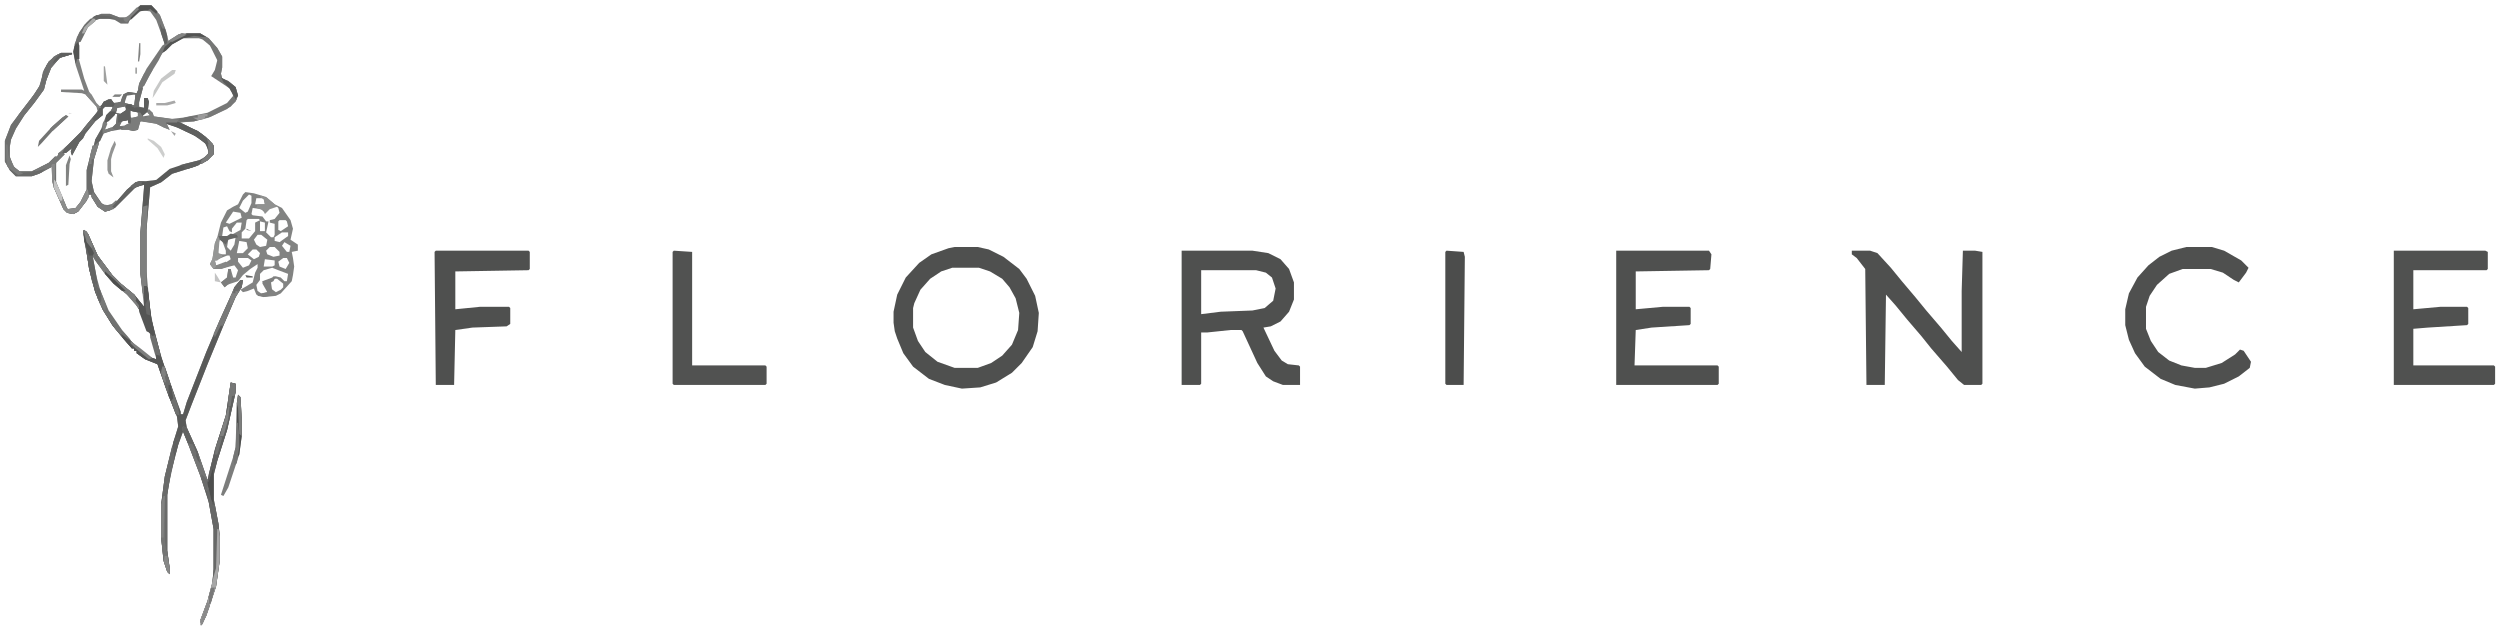
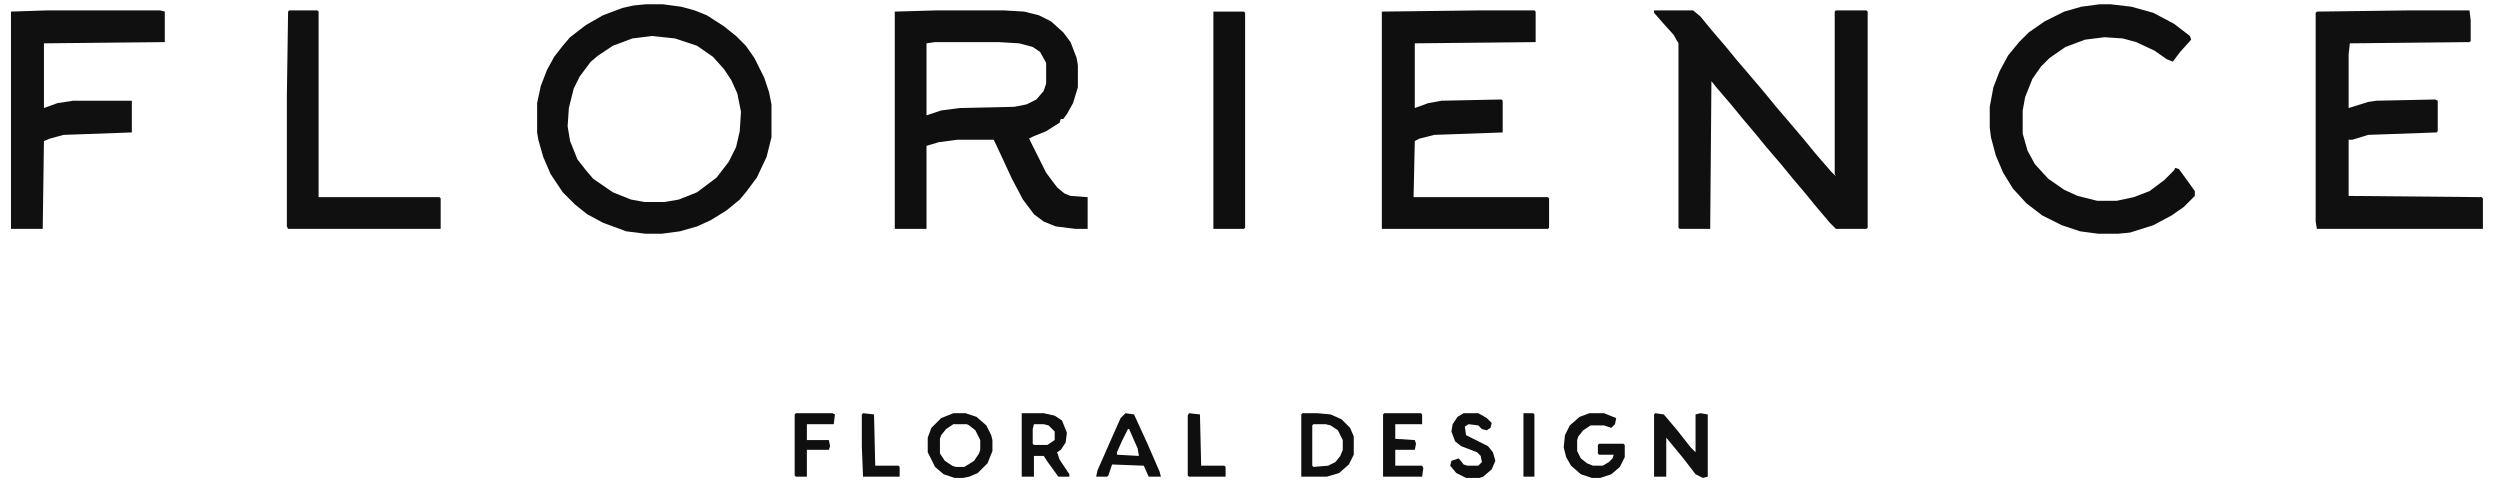
- <svg xmlns="http://www.w3.org/2000/svg" version="1.1" viewBox="0 0 2048 517" width="538" height="136">
-   <path transform="translate(115,4)" d="m0 0h9l7 8 5 13 2 8 8-5 3-1h15l7 4 7 8 4 7v9l-1 5 1 4 5 2 6 5 2 7-2 5-7 6-15 7-12 3-11 1 17 9 9 8 1 2v7l-5 5-10 5-19 6-9 7-9 4-2 23-1 12v34l3 32 4 20 7 24 14 39v2h2l3-10 16-41 11-26 10-22 2-5 5-6h2l-1 6-5 8-9 21-14 34-13 33-5 13 1 6 9 20 8 23 6-25 9-28 4-27 4 1v7l-7 31-8 25-3 12v19l4 21 1 10v20l-3 21-8 24-4 8-1-4 6-16 4-15 1-11v-33l-4-22-7-22-10-26-4-10-4 11-6 23-3 18v46l2 14v5l-2-2-3-9-2-19v-27l3-23 7-28 4-13-1-8-8-20-8-23-10-4-7-5v-2h-2v-2h-2l-7-8-9-11-8-13-6-14-5-19-3-20-2-11h3l9 20 12 16 7 7 11 9 8 10-3-27v-34l3-37v-2l-7 2-18 18-7 2-6-4-5-8v-2h-2l-2 5-7 9-4 2-5-1-3-3-8-18-1-4v-13l-11 6-6 2h-13l-5-5-4-7v-17l5-13 9-12 10-13 5-8 3-12 4-7 6-5 4-2h9v1l-10 3-7 8-4 10-2 8-8 11-8 10-7 11-4 9-1 6v8l3 8 5 4h10l14-7 5-5h2l1-3 8-7 10-10 9-11 5-6-1-4-9-10-3-1-17-1v-2h17l2 1-7-21-2-11 3-12 6-10 8-7 6-2h7l8 3h6l8-8zm1 3-8 7-3 4h-6l-5-3-5-1h-7l-8 5-4 5-5 10-1 3v9l5 18 6 16 6 7 4-2v-2l4-1 2-1 2 4 6-1 2-6 4-2h7l6-15 7-11 10-14-3-12-4-9-4-6-3-2zm34 23-9 5-5 4-10 14-10 19-3 11 1 5h4v-8h3v9l3 3 2 4 15 2 9-1 20-4 16-8 5-6-1-6-9-7-6-4 4-11-3-9-6-8-7-4zm-44 46-4 3v5l8 2 1-9zm-20 10-3 3 1 5-4 2-11 13-1 3-4 4-5 8 1-4-5 3-10 10v16l8 19 4 4 5-1 5-6 5-10v-16l6-23 6-11 4-11 5-5-1-3zm14 0-4 2-1 4 4 1 5-3-2-4zm6 4v5l1 1h6v-4l-4-2zm14 1-3 2v3l7-1zm-26 2-5 4-3 6v3l6-2 3-3 1-8zm7 4-3 4v2l7-1 1-2-1-2zm14 2-3 7-7-1h-11l-10 4-5 10-4 16-1 13 2 9 6 9 4 3 6-1 6-5 7-8 6-5 9-1 8-1 11-9 12-4 12-3 8-5 1-4-3-6-7-6-17-8-10-3 2 4-4-2-9-3zm-6 5m-34 104 2 14 4 15 7 17 11 16 11 12 12 10 6 2-1-8-4-13-3-4-4-12-6-11-7-7-9-7-7-8-8-11-3-5zm44 45 1 2z" fill="#7E7F7E" />
-   <path transform="translate(968,205)" d="m0 0h58l13 2 10 5 7 8 4 11v14l-4 10-7 8-8 4-6 1 9 19 6 8 5 3 9 1 1 1v15h-14l-8-3-6-4-7-11-12-26-1-1h-9l-19 2h-5v42l-1 1h-15zm16 16v36l16-2 26-1 10-2 7-6 2-10-3-9-5-4-8-2z" fill="#4F504F" />
-   <path transform="translate(1517,205)" d="m0 0h15l6 2 11 12 9 11 11 13 9 11 12 14 9 11 8 9v-50l1-33h10l6 1v108l-1 1h-14l-5-4-9-11-13-15-8-10-12-14-9-11-8-9-1 74h-15l-1-95-7-9-4-3z" fill="#4F504F" />
-   <path transform="translate(782,202)" d="m0 0h19l9 2 12 6 13 10 6 8 7 14 3 14-1 15-4 13-9 13-8 8-13 8-13 4-15 1-14-3-13-5-13-10-8-11-5-12-2-6-1-7v-9l3-14 7-14 11-12 10-7 14-5zm-2 17-9 3-9 6-8 9-5 11-1 4v16l4 11 6 9 10 8 14 5h19l11-4 9-6 8-9 5-12 1-14-3-12-5-9-6-7-10-6-9-3z" fill="#4F504F" />
-   <path transform="translate(1961,205)" d="m0 0h75l2 1v14l-1 1h-60v32l22-2h22l1 1v13l-1 1-32 2-12 1v30h66l1 1v14l-1 1h-82z" fill="#505150" />
-   <path transform="translate(1324,205)" d="m0 0h76l2 3-1 12-1 1-60 1v31l22-2h22l1 1v13l-1 1-31 2-13 2-1 29h68l1 1v14l-1 1h-83z" fill="#4F504F" />
-   <path transform="translate(1791,202)" d="m0 0h21l10 3 14 8 6 6-2 4-6 8-4-2-9-6-10-3h-23l-11 4-10 9-6 9-3 9v18l4 10 6 9 9 7 10 4 11 2h9l13-4 11-7 4-4 3 1 6 9-1 5-9 7-12 6-12 3-12 1-16-3-12-5-13-10-8-11-5-11-3-12v-13l3-13 7-13 9-10 9-7 10-5z" fill="#4F504F" />
-   <path transform="translate(357,205)" d="m0 0h76l1 1v14l-1 1-60 1v31l20-2h24l1 1v13l-3 2-28 1-14 2-1 45h-15l-1-109z" fill="#4F504F" />
-   <path transform="translate(69,188)" d="m0 0 3 3 8 18 12 16 7 7 11 9 8 10v-17h2l1 2 3 25 8 31 10 29 6 16v2h2l3-10 16-41 11-26 10-22 2-5 5-6h2l-1 6-5 8-9 21-14 34-13 33-5 13 1 6 9 20 8 23 6-25 9-28 4-27 4 1v7l-7 31-8 25-3 12v19l4 21 1 10v20l-3 21-8 24-4 8-1-4 6-16 4-15 1-11v-33l-4-22-7-22-10-26-4-10-4 11-6 23-3 18v46l2 14v5l-2-2-3-9-2-19v-27l3-23 7-28 4-13-1-8-8-20-8-23-10-4-7-5v-2h-2v-2h-2l-7-8-9-11-8-13-6-14-5-19-3-20-2-11zm6 20 2 14 4 15 7 17 11 16 11 12 12 10 6 2-1-8-4-13-3-4-4-12-6-11-7-7-9-7-7-8-8-11-3-5zm44 45 1 2z" fill="#595A59" />
-   <path transform="translate(552,205)" d="m0 0 15 1v93h60l1 1v14l-1 1h-75l-1-1v-108z" fill="#515251" />
-   <path transform="translate(201,157)" d="m0 0 7 1 10 3 7 6 6 3 7 10 2 7-2 9 6 4v5l-5 1 1 5 1 7-1 7-1 5-9 10-4 2-10 1-6-2-2-5-5 2-4 1-2-2 10-6 2-8 2-4v-3l-6 4-6 5-4 5-9 3-2 2-3-4 5-4 1-7h2l2 7h2l2-6-3-4-4 1-7 2h-6l-3-4 2-4 2-13 2-5 3-12 5-10 5-3 4-2 4-8zm3 2-5 5-3 6 5 4 2-1 3-7v-6zm6 3-1 5h8l-1-5zm12 7-5 5-3-3-7-1-1 5 1 1 8 1 3 4h2l-2 9 4 4h2l1-2v-9l-4-1v-2l4-1 4-5-1-4-1-1zm-31 4-6 9 3 1 10-5-1-4zm12 6-1 1-1 7-3 3v5h6l5-6v-7l4-2-1-1zm26 1-1 1v7l2 1 6-4-1-4-1-1zm-16 1v8h4v-7zm-19 1-4 5v3l-2-1-2-4-3 1-1 7 4 1 11-6 1-6zm37 8-6 4v3l4 1 7-5v-3zm-20 2-3 4 2 4 3 2 5-1 1-5-5-4zm-20 2-4 2-1 6 3 3 3-5 1-6zm-11 2-2 7 1 5h6v-3l-3-8zm16 1-2 10h5l4-4-1-5zm37 1-2 3 4 5h2l1-5zm-12 4-3 3 1 3 5 2 5-1v-3l-4-4zm-14 2-4 4 5 4 4-2 1-3-3-3zm-21 5-10 4 1 4 6-1 6-4-1-3zm9 2v3l4 5 5-2 2-4-3-2zm37 0-4 3 1 4 5 2 3-5-2-4zm-15 1-1 6h7l2-1v-4zm6 7-7 2-3 3v5l-3 4 1 5 3 2 5-1-1-4-3-5 6-1 5-3 4 1 3 3h2l1-6-8-3zm2 9-4 3 1 5 4 3 4-2 2-2v-3l-5-4z" fill="#828382" />
-   <path transform="translate(1185,205)" d="m0 0 14 1 1 4-1 105h-14l-1-1v-108z" fill="#4C4D4C" />
-   <path transform="translate(69,188)" d="m0 0 3 3 8 18 12 16 7 7 11 9 8 10v-17h2l1 2 3 25 8 31 10 29 4 12 1 7-3-1-9-24-6-17-10-4-7-5v-2h-2v-2h-2l-7-8-9-11-8-13-6-14-5-19-3-20-2-11zm6 20 2 14 4 15 7 17 11 16 11 12 12 10 6 2-1-8-4-13-3-4-4-12-6-11-7-7-9-7-7-8-8-11-3-5zm44 45 1 2z" fill="#565756" />
-   <path transform="translate(50,43)" d="m0 0h9v1l-10 3-7 8-4 10-2 8-8 11-8 10-7 11-4 9-1 6v8l3 8 5 4h10l14-7 5-5h2l1-3 3-1 2 2-7 7v16l8 19 1 3 7-1 4-5 5-10v-16l5-20h2l2-4 1 2-4 13-2 18 2 9 6 9 3 2 6-1 3-3 2 1-4 5-3 2-4 1-6-4-5-8v-2h-2l-2 5-7 9-4 2-5-1-3-3-8-18-1-4v-13l-11 6-6 2h-13l-5-5-4-7v-17l5-13 9-12 10-13 5-8 3-12 4-7 6-5z" fill="#6E6F6E" />
-   <path transform="translate(136,99)" d="m0 0h9l17 8 9 7 4 5v7l-5 5-10 5-19 6-9 7-9 4-2 23-1 12v46h-2v6h-1l-2-16v-34l3-37v-2l-7 2-17 17-2-1 5-6 7-8 7-6 9-1 8-1 11-9 12-4 12-3 7-4 1-4-3-6-8-6-15-7-9-3z" fill="#595A59" />
-   <path transform="translate(116,69)" d="m0 0 1 3-3 11v4l4 1v-8h3l1 3-1 8-6 5v-4l-6-1-3-1 1 7v4l-2-1v-2l-5 1-2 4 5 1v1l-12 2-6 2-3 6-5 4 1-5 5-9 4-11 5-5v-2h-6l-2 2v5l-6 5-8 10-2 4-3 3-6 11-1-3 1-3-5 4h-3l2-4 13-13 9-11 5-6 5-8 6-2 2 3 6-1 2-6 4-2 7 1 2-4zm-10 7-4 3v5l8 2 1-9zm-6 10-4 2-1 4 4 1 5-3-2-4zm-6 7-5 4-3 6v3l6-2 3-3 1-8z" fill="#6F706F" />
-   <path transform="translate(69,188)" d="m0 0 3 3 8 18 12 16 7 7 11 9 4 8v4l-3-4-7-8-11-9-7-8-8-11-2-3 3 16 3 11 7 17 11 16 7 8h-3l-5-4-4-4-10-15-5-11-5-15-6-32-1-8z" fill="#717271" />
-   <path transform="translate(192,77)" d="m0 0 2 4-5 6-16 8-10 3-4 1-14 1h-9l3 6-5-2-6-3-13-2-2 7-4 1-4-1h-6l4-4 4-2 1-2-2-1 7-2v-3h2l2 3 6-1-2-2 1-3 3 3 1 3 15 2 9-1 20-4 16-8z" fill="#777877" />
-   <path transform="translate(80,115)" d="m0 0 1 2-4 13-2 18 2 9 6 9 3 2 6-1 3-3 2 1-4 5-3 2-4 1-6-4-5-8v-2h-2l-2 5-7 9-4 2-5-1-3-3-8-18v-7l2 3 8 19 1 3 7-1 4-5 5-10v-16l5-20h2z" fill="#6B6C6B" />
-   <path transform="translate(169,399)" d="m0 0 3 1 2 9v4h2l3 16 1 10v20l-3 21-8 24-4 8-1-4 6-16 4-15 1-11v-33l-4-22-2-9z" fill="#676867" />
-   <path transform="translate(141,365)" d="m0 0h1l1 10-5 23-1 7v46l2 14v5l-2-2-3-9-2-19v-27l3-23z" fill="#6A6B6A" />
-   <path transform="translate(153,27)" d="m0 0h11l7 4 7 8 4 7v9l-1 5 1 4 5 2 6 5 2 7-2 3-5-9-15-10 3-5 2-8-6-12-6-5-3-1h-13l-9 5-5 5-3 2 2-5 6-5 8-4z" fill="#767776" />
-   <path transform="translate(189,313)" d="m0 0 4 1v7l-7 31-8 25-2 7h-2l-1 6-1 5h-1v-7l6-23 8-25z" fill="#5F605F" />
-   <path transform="translate(120,168)" d="m0 0h1l-1 20v46h-2v6h-1l-2-16v-34l2-21z" fill="#7F807F" />
-   <path transform="translate(195,323)" d="m0 0 2 2 1 17v15l-2 15-9 27-4 7-2-1 10-31 2-8 1-36z" fill="#7C7D7C" />
-   <path transform="translate(150,349)" d="m0 0 3 1 9 20 8 23 1 1 3-10h1v29l-2-4-2-9-2 2-4-10-11-29-5-12z" fill="#757675" />
-   <path transform="translate(50,43)" d="m0 0h9v1l-10 3-7 8-4 10-2 8-8 11-9 11-6 3 2-4 10-13 7-10 4-14 4-7 6-5z" fill="#717271" />
-   <path transform="translate(69,188)" d="m0 0 3 3 8 18 12 16 7 7 11 9 4 8v4l-3-4-7-8-11-9-7-8-8-11-5-12-3-7-2-5z" fill="#7B7C7B" />
-   <path transform="translate(89,81)" d="m0 0h2l3 4v2h-8l-2 2v5l-6 5-8 10-2 4-3 3-6 11-1-3 1-3-5 4h-3l2-4 13-13 9-11 5-6 5-8z" fill="#636463" />
-   <path transform="translate(118,234)" d="m0 0h2l1 2 3 25 2 9v6l-2-1v-2l-4-2-6-16v-5l-3-4 1-2 6 7zm1 19 1 2z" fill="#545554" />
-   <path transform="translate(136,99)" d="m0 0h9l17 8 9 7 4 5v7l-5 5-5 3-2-1 8-8-2-7-7-6-17-8-9-3z" fill="#5C5D5C" />
-   <path transform="translate(118,80)" d="m0 0h3l1 3-1 8-6 5v-4l-6-1-3-1 1 7v4l-2-1v-2l-5 1-3 1v-6l6-4v-5h5v2l10 1z" fill="#5D5E5D" />
-   <path transform="translate(149,27)" d="m0 0 4 1-14 7-5 6-4 8-8 13-4 8-5 3 1-5 6-12 13-19 13-9z" fill="#777877" />
-   <path transform="translate(115,4)" d="m0 0h9l7 8 5 13 1 10-2 1-3-9-4-11-5-7-7-1-8 7-2 1 2-4z" fill="#797A79" />
-   <path transform="translate(178,433)" d="m0 0h1l1 6v20l-3 21-8 24-4 8-1-4 6-16 5-20 2-7z" fill="#A7A7A7" />
-   <path transform="translate(197,229)" d="m0 0h2l-1 6-5 8-9 21-2 3-1-1-5 10-1-3 15-33 2-5z" fill="#787978" />
-   <path transform="translate(69,190)" d="m0 0 2 4 3 7 3 6-1 3 3 16 1 8-1 1 1 6-2-2-5-19-3-20-1-3z" fill="#646564" />
-   <path transform="translate(133,300)" d="m0 0h2l11 33 1 7-3-1-9-24-3-10z" fill="#6F706F" />
-   <path transform="translate(134,406)" d="m0 0h1v36l1 8 1 1 2 14v5l-2-2-3-9-2-19v-27z" fill="#747574" />
-   <path transform="translate(44,146)" d="m0 0 2 3 8 19 1 3 7-1 4-5 5-10h1l1 6-8 11-5 3-5-1-3-3-8-18z" fill="#8C8D8C" />
-   <path transform="translate(116,69)" d="m0 0 1 3-4 15-3 1-2-2h2l1-9-7 1-2 6 2 1-2 2-6 1-1 3-4-1 3-5 5-2 2-6 4-2 7 1 2-4z" fill="#6D6E6D" />
-   <path transform="translate(195,323)" d="m0 0 2 2 1 17v15l-2 15-2 3 1-9v-10l-1-10v-16z" fill="#4C4D4C" />
-   <path transform="translate(112,6)" d="m0 0 2 1-7 7-2 5h-6l-5-3-5-1h-7l-4 1-2-2 7-3h7l8 3h6z" fill="#6F706F" />
-   <path transform="translate(113,92)" d="m0 0h2l2 3 3 2-5 2-2 7-4 1-4-1h-6l4-4 4-2 1-2-2-1 7-2z" fill="#7B7C7B" />
-   <path transform="translate(121,89)" d="m0 0 4 3 1 3 20 3-1 2h-9l3 6-5-2-6-3-11-2 4-4 2-1-2-2z" fill="#7F807F" />
-   <path transform="translate(50,124)" d="m0 0 3 2-7 7-1 13-2 3v-13l-12 5h-2v-2l11-6 5-5h2l1-3z" fill="#787978" />
-   <path transform="translate(214,160)" d="m0 0 5 2 6 5 2 2-6 2-4 4-1-3-6-2 1-3h6l-1-4-3-2z" fill="#909190" />
-   <path transform="translate(74,15)" d="m0 0h4v2l-6 5-6 12h-2l-1 6-2-4 4-10 6-8z" fill="#6E6F6E" />
-   <path transform="translate(76,157)" d="m0 0 8 10 6 1 5-4 2 1-4 5-3 2-4 1-6-4-5-8z" fill="#7C7D7C" />
-   <path transform="translate(114,148)" d="m0 0h6l-4 1v2l-6 3-16 16-2-1 5-6 7-8 7-6z" fill="#616261" />
-   <path transform="translate(178,194)" d="m0 0h2l-1 13 3 1v2l-4 3h-2l1 5-2 2-3-4 2-4 2-13z" fill="#959695" />
-   <path transform="translate(226,225)" d="m0 0m-2 1h2l-2 4-2 1 1 7-2 2v2l-5 1-5-1v-1l8-2-4-7v-2l8-3z" fill="#7F807F" />
-   <path transform="translate(150,349)" d="m0 0 3 1 9 20 2 9-2-2-4-10v-3l-4-1-5-12z" fill="#626362" />
-   <path transform="translate(104,88)" d="m0 0 3 2v7 4l-2-1v-2l-5 1-3 1v-6l6-4z" fill="#616261" />
-   <path transform="translate(169,113)" d="m0 0 5 4 1 2v7l-5 5-5 3-2-1 8-8-1-9z" fill="#7A7B7A" />
-   <path transform="translate(50,43)" d="m0 0h9v1l-10 3-7 8-3 3-2-1 1-4 6-7z" fill="#6E6F6E" />
-   <path transform="translate(69,188)" d="m0 0 3 3 8 18 3 4-2 4-4-6-4-10-3-7-2-5z" fill="#717271" />
-   <path transform="translate(89,81)" d="m0 0h2l3 4v2h-8l-2 2v5l-5 4h-3l2-4 7-11z" fill="#5E5F5E" />
-   <path transform="translate(134,406)" d="m0 0h1l-1 34h-2v-27z" fill="#818281" />
-   <path transform="translate(118,234)" d="m0 0h2l1 2 2 22-3-1-2-9z" fill="#565756" />
-   <path transform="translate(54,94)" d="m0 0 2 1-13 12-9 10-3 3 1-5 11-12 8-7z" fill="#737473" />
-   <path transform="translate(156,105)" d="m0 0 6 2 7 5 2 6-4-2-9-6-6-3z" fill="#5F605F" />
-   <path transform="translate(194,346)" d="m0 0h1l1 10v10l-2 13-2 2-1-7 2-8z" fill="#747574" />
-   <path transform="translate(8,137)" d="m0 0 7 5 14-2 8-2-3 3-8 3h-13l-5-5z" fill="#696A69" />
-   <path transform="translate(189,313)" d="m0 0 4 1v7l-1 3h-2l-1 8-2 1v-7z" fill="#767776" />
-   <path transform="translate(153,27)" d="m0 0h11l5 3h-3l-7-1-9 2-9 5-5 5-3 2 2-5 6-5 8-4z" fill="#535453" />
-   <path transform="translate(181,63)" d="m0 0 7 4 5 4 2 7-2 3-5-9-5-5z" fill="#595A59" />
-   <path transform="translate(123,55)" d="m0 0 2 2-7 13-5 3 1-5 4-8z" fill="#777877" />
-   <path transform="translate(5,118)" d="m0 0h1l1 9 5 10 4 3 3 2-4 1-7-5-2-2-1-7z" fill="#7B7C7B" />
-   <path transform="translate(133,300)" d="m0 0h2l4 12-1 9-2-3-4-13z" fill="#6B6C6B" />
-   <path transform="translate(195,323)" d="m0 0 2 2 1 17v15l-2-2-1-21-1-4z" fill="#7D7E7D" />
-   <path transform="translate(78,232)" d="m0 0 4 5 5 13-1 4-4-5-2-5z" fill="#787978" />
-   <path transform="translate(141,57)" d="m0 0h3l-1 3-10 7-6 10-2 3 1-6 6-10z" fill="#C7C8C7" />
-   <path transform="translate(174,384)" d="m0 0h1v29l-2-4-2-9-2-6h2z" fill="#4D4E4D" />
-   <path transform="translate(115,4)" d="m0 0h9l5 5-1 2-5-4-2 1-7 1-7 7v-3z" fill="#515251" />
-   <path transform="translate(189,191)" d="m0 0 5 1 1 2-8 2-2 4-5-4-1-3h7z" fill="#666766" />
-   <path transform="translate(123,273)" d="m0 0 2 2 2-1 4 14v3l-4-1-4-14z" fill="#6E6F6E" />
-   <path transform="translate(94,115)" d="m0 0 1 3-3 8-1 4v10l2 5-4-3-1-3v-8l3-10z" fill="#939493" />
-   <path transform="translate(67,109)" d="m0 0v3l-8 15-1-3 1-3-4 1 6-7z" fill="#636463" />
-   <path transform="translate(69,190)" d="m0 0 2 4 3 7 3 6-1 2h-3l-4-12z" fill="#535453" />
-   <path transform="translate(100,79)" d="m0 0h2v5l2 1-2 2-6 1-1 3-4-1 3-5 5-2z" fill="#717271" />
-   <path transform="translate(99,273)" d="m0 0 8 6 7 8 6 5-1 2-7-5v-2h-2v-2h-2l-7-8z" fill="#525352" />
-   <path transform="translate(80,115)" d="m0 0 1 2-4 13h-2v4h-2l1-8 2-7h2z" fill="#808180" />
-   <path transform="translate(131,19)" d="m0 0 2 4h2l2 6v6l-2 1-3-9z" fill="#616261" />
-   <path transform="translate(187,333)" d="m0 0h1l-1 10-4 14h-3l5-17z" fill="#808180" />
-   <path transform="translate(163,131)" d="m0 0 2 1-2 3-9 3h-3v-2l-4-1z" fill="#5F605F" />
-   <path transform="translate(187,220)" d="m0 0h2v11l-5 4-3-4 5-4z" fill="#7C7D7C" />
-   <path transform="translate(57,127)" d="m0 0 1 3-1 4-1 17-2 1v-17z" fill="#828382" />
-   <path transform="translate(156,95)" d="m0 0h6v3l-3 1h-13l1-2z" fill="#6F706F" />
-   <path transform="translate(38,56)" d="m0 0 2 3-3 9-3 1 1-10z" fill="#6E6F6E" />
-   <path transform="translate(197,229)" d="m0 0h2l-1 6-3 3h-2v2h-2l1-5z" fill="#6A6B6A" />
-   <path transform="translate(64,34)" d="m0 0 1 3v11h-2l-1 4-2-10 1-5z" fill="#535453" />
-   <path transform="translate(170,492)" d="m0 0 2 4-6 15-2 1 1-6z" fill="#8A8A8A" />
-   <path transform="translate(44,146)" d="m0 0 2 3 5 11v4h-2l-5-11z" fill="#C2C2C2" />
-   <path transform="translate(107,279)" d="m0 0 8 6 10 8-3 1-11-9-4-4z" fill="#7D7E7D" />
-   <path transform="translate(146,357)" d="m0 0 1 3-3 11h-2v-9l1-3z" fill="#5F605F" />
-   <path transform="translate(185,214)" d="m0 0 4 3-8 3h-5l1-3z" fill="#868786" />
-   <path transform="translate(90,91)" d="m0 0h5l-1 3-5 5-3 1 1-6z" fill="#5A5B5A" />
-   <path transform="translate(180,357)" d="m0 0 2 1-3 11-1 3h-2l1-7z" fill="#727372" />
-   <path transform="translate(86,222)" d="m0 0 7 6 10 10h-3l-7-6-7-8z" fill="#4E4F4E" />
-   <path transform="translate(72,74)" d="m0 0 3 3 4 7 4 4h-3l-10-11 2-1z" fill="#878887" />
-   <path transform="translate(135,455)" d="m0 0h2l2 10v5l-2-2-3-9z" fill="#878887" />
-   <path transform="translate(121,113)" d="m0 0 5 2 6 5 3 6-1 3-5-8-8-7z" fill="#CDCECD" />
-   <path transform="translate(54,94)" d="m0 0 2 1-13 12-2-2 10-9z" fill="#777877" />
-   <path transform="translate(69,188)" d="m0 0 3 3 4 10-1 2-4-5-2-7z" fill="#7E7F7E" />
-   <path transform="translate(84,104)" d="m0 0 1 3-3 8-5 4 1-5z" fill="#636463" />
-   <path transform="translate(193,238)" d="m0 0 2 1-5 10h-2l1-7 1-2h3z" fill="#828282" />
-   <path transform="translate(85,99)" d="m0 0 3 2-2 5 5-2 3 2-10 3v-8z" fill="#7C7D7C" />
-   <path transform="translate(173,481)" d="m0 0h3l-3 12-2 2v-7z" fill="#797979" />
-   <path transform="translate(83,11)" d="m0 0m-4 1 11 1 4 2h-12l-4 1-2-2z" fill="#656665" />
-   <path transform="translate(78,232)" d="m0 0 4 5 1 5v4l-1 2-2-4z" fill="#666766" />
-   <path transform="translate(175,209)" d="m0 0 1 3 2 1h-2l1 5-2 2-3-4 2-4z" fill="#989998" />
-   <path transform="translate(170,92)" d="m0 0m-3 1h3v2h-2v2l-6 1-4-2h4v-2z" fill="#9A9A9A" />
-   <path transform="translate(50,43)" d="m0 0h9v1l-10 3-6 5 2-4z" fill="#5F605F" />
-   <path transform="translate(121,245)" d="m0 0h1l1 13-3-1-1-8z" fill="#666766" />
-   <path transform="translate(114,148)" d="m0 0h6l-4 1v2l-7 3-2-2 4-3z" fill="#696A69" />
-   <path transform="translate(43,134)" d="m0 0h2v12l-2 3-1-14z" fill="#898989" />
-   <path transform="translate(149,27)" d="m0 0 4 1-12 6-3-1 8-5z" fill="#848584" />
-   <path transform="translate(165,388)" d="m0 0 5 5v9l-2-1-3-9z" fill="#6A6B6A" />
-   <path transform="translate(155,363)" d="m0 0 3 1 3 7-1 4-2-2z" fill="#707170" />
-   <path transform="translate(138,315)" d="m0 0h2l2 11-2 2-2-4z" fill="#555655" />
-   <path transform="translate(75,97)" d="m0 0 3 2-3 3-8 6 2-4z" fill="#6E6F6E" />
-   <path transform="translate(112,6)" d="m0 0 2 1-7 7-3 4-2-1-1-2 5-3z" fill="#808180" />
-   <path transform="translate(133,300)" d="m0 0h2l1 7-1 1 1 5-2-1-2-7z" fill="#808180" />
-   <path transform="translate(76,15)" d="m0 0h2v2l-6 5-3 5h-2l2-5z" fill="#ABACAB" />
-   <path transform="translate(143,82)" d="m0 0 1 2-7 2h-9v-2h7z" fill="#A8A8A8" />
-   <path transform="translate(85,54)" d="m0 0h1l2 15-3-3z" fill="#9FA09F" />
-   <path transform="translate(176,223)" d="m0 0 2 3 3 5-5-1z" fill="#C3C3C3" />
-   <path transform="translate(114,35)" d="m0 0h1v9l-1 6h-1z" fill="#808180" />
-   <path transform="translate(94,77)" d="m0 0h6l-2 2h-6z" fill="#818281" />
-   <path transform="translate(201,225)" d="m0 0 6 1v1h-5z" fill="#636463" />
-   <path transform="translate(140,107)" d="m0 0 4 2-1 2z" fill="#A4A4A4" />
-   <path transform="translate(202,187)" d="m0 0 4 2-4-1z" fill="#808180" />
-   <path transform="translate(166,66)" d="m0 0 2 1-3 2z" fill="#FEFEFE" />
-   <path transform="translate(111,55)" d="m0 0h1v5h-1z" fill="#808180" />
-   <path transform="translate(72,108)" d="m0 0 4 1z" fill="#808180" />
-   <path transform="translate(57,92)" d="m0 0 2 1h-3z" fill="#DEDEDE" />
-   <path transform="translate(112,50)" d="m0 0 1 4z" fill="#808180" />
-   <path transform="translate(95,113)" d="m0 0" fill="#FEFEFE" />
-   <path transform="translate(77,107)" d="m0 0 2 1z" fill="#808180" />
-   <path transform="translate(112,32)" d="m0 0" fill="#808180" />
-   <path transform="translate(139,470)" d="m0 0" fill="#808180" />
-   <path transform="translate(185,235)" d="m0 0" fill="#FEFEFE" />
-   <path transform="translate(93,145)" d="m0 0" fill="#FEFEFE" />
-   <path transform="translate(144,111)" d="m0 0" fill="#FEFEFE" />
-   <path transform="translate(139,106)" d="m0 0" fill="#808180" />
-   <path transform="translate(59,91)" d="m0 0" fill="#FEFEFE" />
-   <path transform="translate(61,90)" d="m0 0" fill="#FEFEFE" />
-   <path transform="translate(108,66)" d="m0 0" fill="#808180" />
-   <path transform="translate(168,65)" d="m0 0" fill="#FEFEFE" />
-   <path transform="translate(169,64)" d="m0 0" fill="#FEFEFE" />
-   <path transform="translate(170,63)" d="m0 0" fill="#FEFEFE" />
-   <path transform="translate(172,62)" d="m0 0" fill="#FEFEFE" />
+ <svg xmlns="http://www.w3.org/2000/svg" version="1.1" viewBox="0 0 2048 408" width="676" height="135">
+   <path transform="translate(768,8)" d="m0 0h54l17 1 12 3 10 5 10 9 6 8 5 13 1 6v18l-4 13-5 9-3 4h-2l-1 3-11 7-10 4-4 2 14 28 9 12 6 5 5 2 14 1v26h-10l-16-2-10-4-8-6-9-12-9-17-13-28-2-4h-30l-15 2-10 3v68h-26v-178zm-2 26-7 1v59l12-4 15-2 45-1 10-2 8-4 6-7 2-6v-17l-5-9-6-4-11-3-17-1z" fill="#0F0F0F" />
+   <path transform="translate(1355,8)" d="m0 0h32l6 5 9 11 12 14 9 11 12 14 11 13 9 11 12 14 11 13 9 11 13 15 4 4-1-2v-133l1-1h25l1 1v177l-1 1h-25l-5-5-11-13-9-11-11-13-9-11-12-14-9-11-11-13-9-11-12-14-4-5-1 121h-25l-1-1v-151l-4-7-9-10-7-8z" fill="#101010" />
+   <path transform="translate(529,3)" d="m0 0h14l15 2 11 3 10 4 14 9 10 8 8 8 7 10 8 16 4 12 2 10v27l-4 16-8 17-9 12-5 6-11 9-13 8-11 5-14 4-15 2h-13l-16-2-19-7-13-7-10-8-10-10-10-15-6-14-4-14-1-6v-24l3-14 5-13 6-11 7-9 6-7 13-10 14-8 16-6 9-2zm5 26-16 2-16 6-12 8-6 5-9 12-5 10-4 16-1 15 2 12 6 15 7 9 6 7 16 11 15 6 11 2h16l12-2 15-6 16-12 10-13 6-12 3-13 1-16-3-15-5-11-6-9-9-10-13-9-18-6z" fill="#0F0F0F" />
+   <path transform="translate(1975,8)" d="m0 0h48l1 8v17l-1 1-98 1-1 9v44l16-5 7-1 48-1 2 1v25l-1 1-56 2-13 4h-3v46l109 1 1 1v25h-136l-1-6v-171l1-1z" fill="#101010" />
+   <path transform="translate(1214,8)" d="m0 0h43l1 1v25l-99 1v53l11-4 11-2 49-1 1 1v26l-56 2-12 3-4 2-1 46h110l1 1v24l-1 1h-136v-178z" fill="#0F0F0F" />
+   <path transform="translate(1720,3)" d="m0 0h9l17 2 18 5 17 9 13 10 1 3-9 10-6 8-5-2-10-7-15-7-11-3-15-1-16 2-16 6-13 9-7 7-7 10-6 15-2 11v19l4 14 6 11 11 12 13 9 11 5 16 4h16l14-3 13-5 12-9 8-8 1-2 3 1 13 18v4l-9 9-10 7-15 8-19 6-10 1h-16l-15-2-15-5-16-8-13-10-11-12-8-13-6-14-4-15-1-8v-17l3-16 5-13 7-13 9-11 8-8 13-9 16-8 14-4z" fill="#0F0F0F" />
+   <path transform="translate(39,8)" d="m0 0h92l4 1v25l-99 1v53l11-4 13-2h48v26l-56 2-11 3-5 2-1 72h-26v-178z" fill="#101010" />
+   <path transform="translate(237,8)" d="m0 0h23l1 1v152h99l1 1v25h-125l-1-2v-107l1-69z" fill="#101010" />
+   <path transform="translate(994,9)" d="m0 0h25l1 1v176l-1 1h-25z" fill="#0F0F0F" />
+   <path transform="translate(1356,338)" d="m0 0 7 1 11 13 11 14 4 4v-31l4-1 6 1v51l-4 1-6-3-10-13-14-17v32h-10v-51z" fill="#101010" />
+   <path transform="translate(781,338)" d="m0 0h10l9 3 8 7 4 8 1 4v9l-4 10-8 8-7 3-5 1h-7l-9-3-7-6-6-12v-12l3-8 8-8zm0 9-6 4-4 5-1 3v12l4 6 6 4 3 1h7l8-5 4-6 1-3v-8l-4-8-5-4-2-1z" fill="#0F0F0F" />
+   <path transform="translate(1067,338)" d="m0 0h12l11 1 9 4 7 7 3 7v15l-4 8-8 7-10 3h-21v-51zm9 9-1 1v33l1 1 12-1 6-3 4-5 2-5v-8l-4-8-6-4-4-1z" fill="#0F0F0F" />
+   <path transform="translate(837,338)" d="m0 0h18l9 2 6 4 4 10-1 8-4 6-3 2 2 6 8 12v2h-9l-8-11-4-6h-8v17h-10zm10 9-1 4v12l1 1h11l6-4v-7l-5-5-4-1z" fill="#0F0F0F" />
+   <path transform="translate(1302,338)" d="m0 0h12l10 4-1 5-3 3-6-2h-11l-6 4-4 5-1 3v9l3 6 5 4 5 2h8l5-3 3-3 1-3h-12l-1-1v-7l1-1h20l1 1v10l-4 8-7 6-9 3h-7l-9-3-8-7-4-7-2-8 1-10 4-8 8-7z" fill="#0F0F0F" />
+   <path transform="translate(922,338)" d="m0 0 7 1 11 24 10 23 1 4h-10l-4-9-26-1-3 9-1 1h-9l1-5 11-25 8-18zm2 13-5 10-4 9v2l18 1-1-6-7-16z" fill="#0F0F0F" />
+   <path transform="translate(1134,338)" d="m0 0h30l1 1v8h-22v12l16 1 1 3-1 5h-16v13h22l1 2-1 7h-32v-51z" fill="#0F0F0F" />
+   <path transform="translate(1199,338)" d="m0 0h12l7 4 4 4-1 4-3 2-4-1-3-3-8-1-3 2 1 7 18 9 4 5 2 7-3 7-7 6-3 1h-11l-8-4-5-6 1-4 6-2 4 5 3 1h9l3-3-1-5-3-3-13-5-5-4-3-8 1-6 4-6z" fill="#0F0F0F" />
+   <path transform="translate(652,338)" d="m0 0h30l2 1-1 8h-22v13h18l1 5-1 3h-18v22h-9l-1-1v-50z" fill="#0F0F0F" />
+   <path transform="translate(974,338)" d="m0 0 9 1 1 42h19l1 1v8h-30l-1-1v-49z" fill="#0F0F0F" />
+   <path transform="translate(707,338)" d="m0 0 9 1 1 42h19l1 1v8h-30l-1-25v-26z" fill="#0F0F0F" />
+   <path transform="translate(1248,338)" d="m0 0h8l1 1v51h-9z" fill="#0F0F0F" />
</svg>
